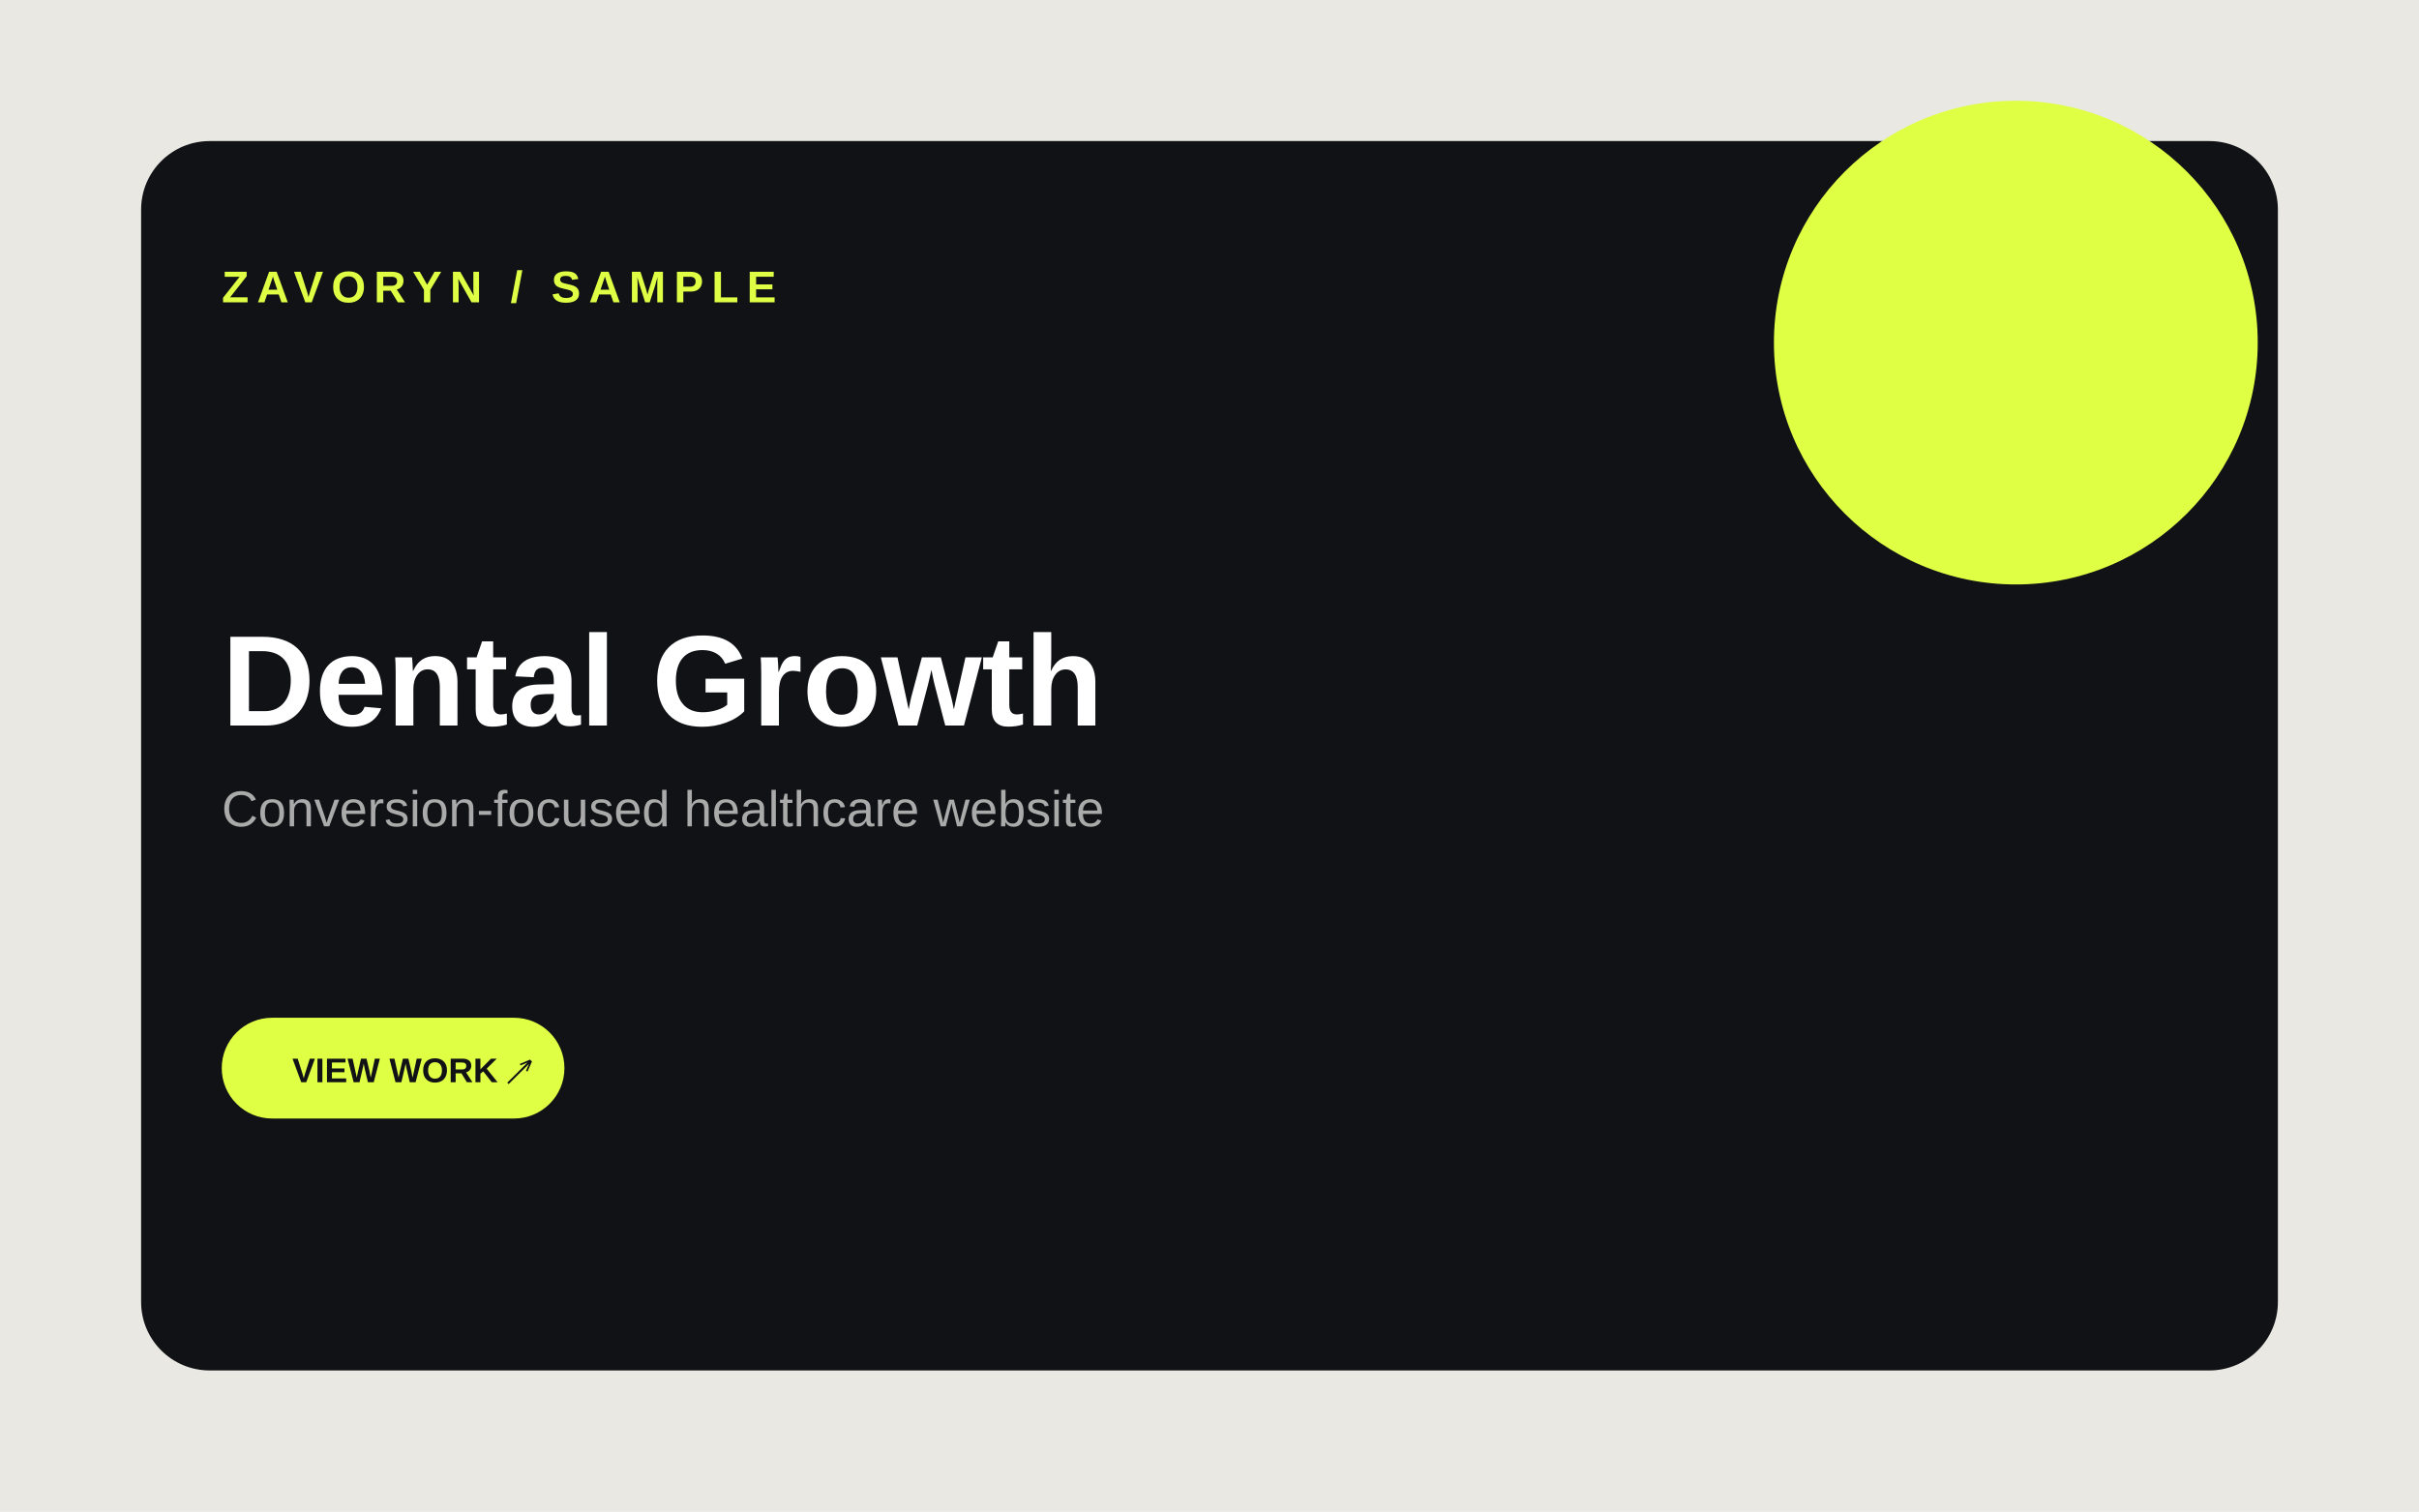
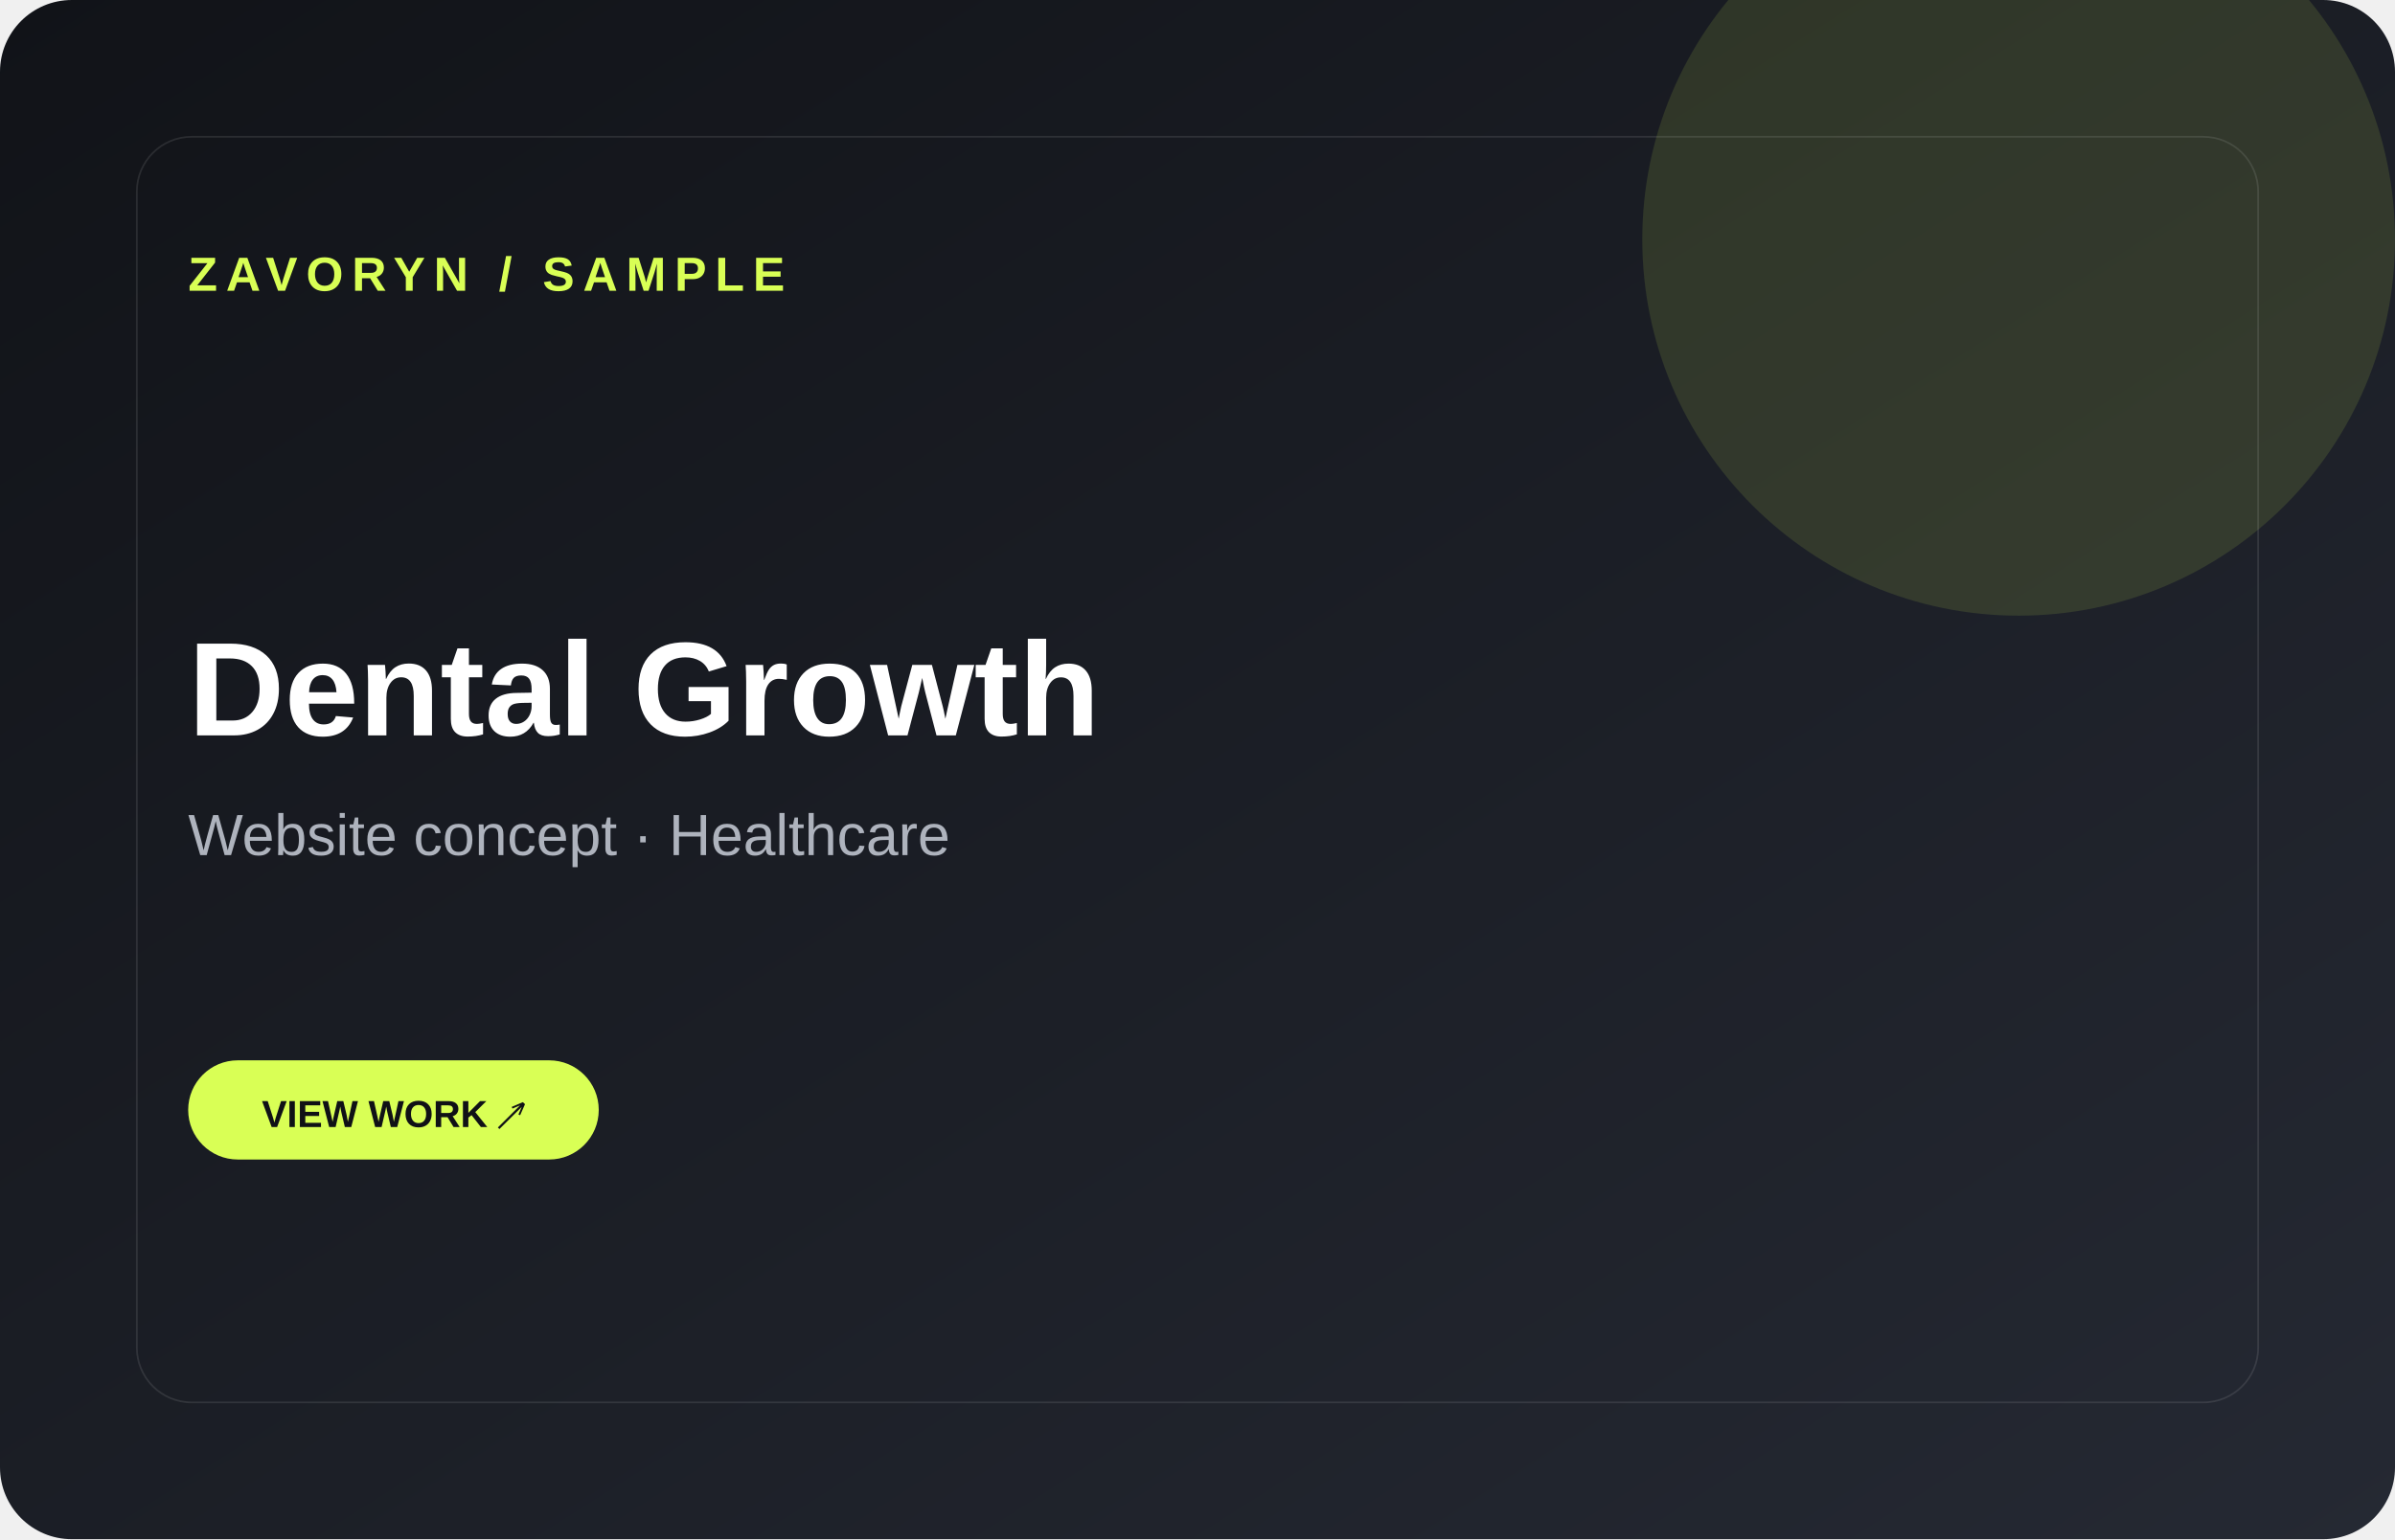
- <svg xmlns="http://www.w3.org/2000/svg" viewBox="0 0 1200 750">
-   <rect width="1200" height="750" fill="#e9e8e2" />
-   <rect x="70" y="70" width="1060" height="610" rx="34" fill="#111216" />
-   <circle cx="1000" cy="170" r="120" fill="#dfff45" />
-   <text x="110" y="150" fill="#dfff45" font-family="Arial" font-size="22" font-weight="700" letter-spacing="4">ZAVORYN / SAMPLE</text>
-   <text x="110" y="360" fill="#fff" font-family="Arial" font-size="64" font-weight="700">Dental Growth</text>
-   <text x="110" y="410" fill="#aaa" font-family="Arial" font-size="25">Conversion-focused healthcare website</text>
-   <rect x="110" y="505" width="170" height="50" rx="25" fill="#dfff45" />
-   <text x="145" y="537" fill="#111216" font-family="Arial" font-size="17" font-weight="700">VIEW WORK ↗</text>
+ <svg xmlns="http://www.w3.org/2000/svg" width="1400" height="900" viewBox="0 0 1400 900">
+   <defs>
+     <linearGradient id="g" x1="0" y1="0" x2="1" y2="1">
+       <stop stop-color="#111318" />
+       <stop offset="1" stop-color="#252933" />
+     </linearGradient>
+   </defs>
+   <rect width="1400" height="900" rx="42" fill="url(#g)" />
+   <circle cx="1180" cy="140" r="220" fill="#d9ff55" opacity=".12" />
+   <rect x="80" y="80" width="1240" height="740" rx="32" fill="none" stroke="#ffffff" opacity=".1" />
+   <text x="110" y="170" fill="#d9ff55" font-family="Arial" font-size="28" font-weight="700" letter-spacing="5">ZAVORYN / SAMPLE</text>
+   <text x="110" y="430" fill="#fff" font-family="Arial" font-size="78" font-weight="700">Dental Growth</text>
+   <text x="110" y="500" fill="#aeb3bd" font-family="Arial" font-size="34">Website concept · Healthcare</text>
+   <rect x="110" y="620" width="240" height="58" rx="29" fill="#d9ff55" />
+   <text x="230" y="659" text-anchor="middle" fill="#101116" font-family="Arial" font-size="22" font-weight="700">VIEW WORK ↗</text>
</svg>
